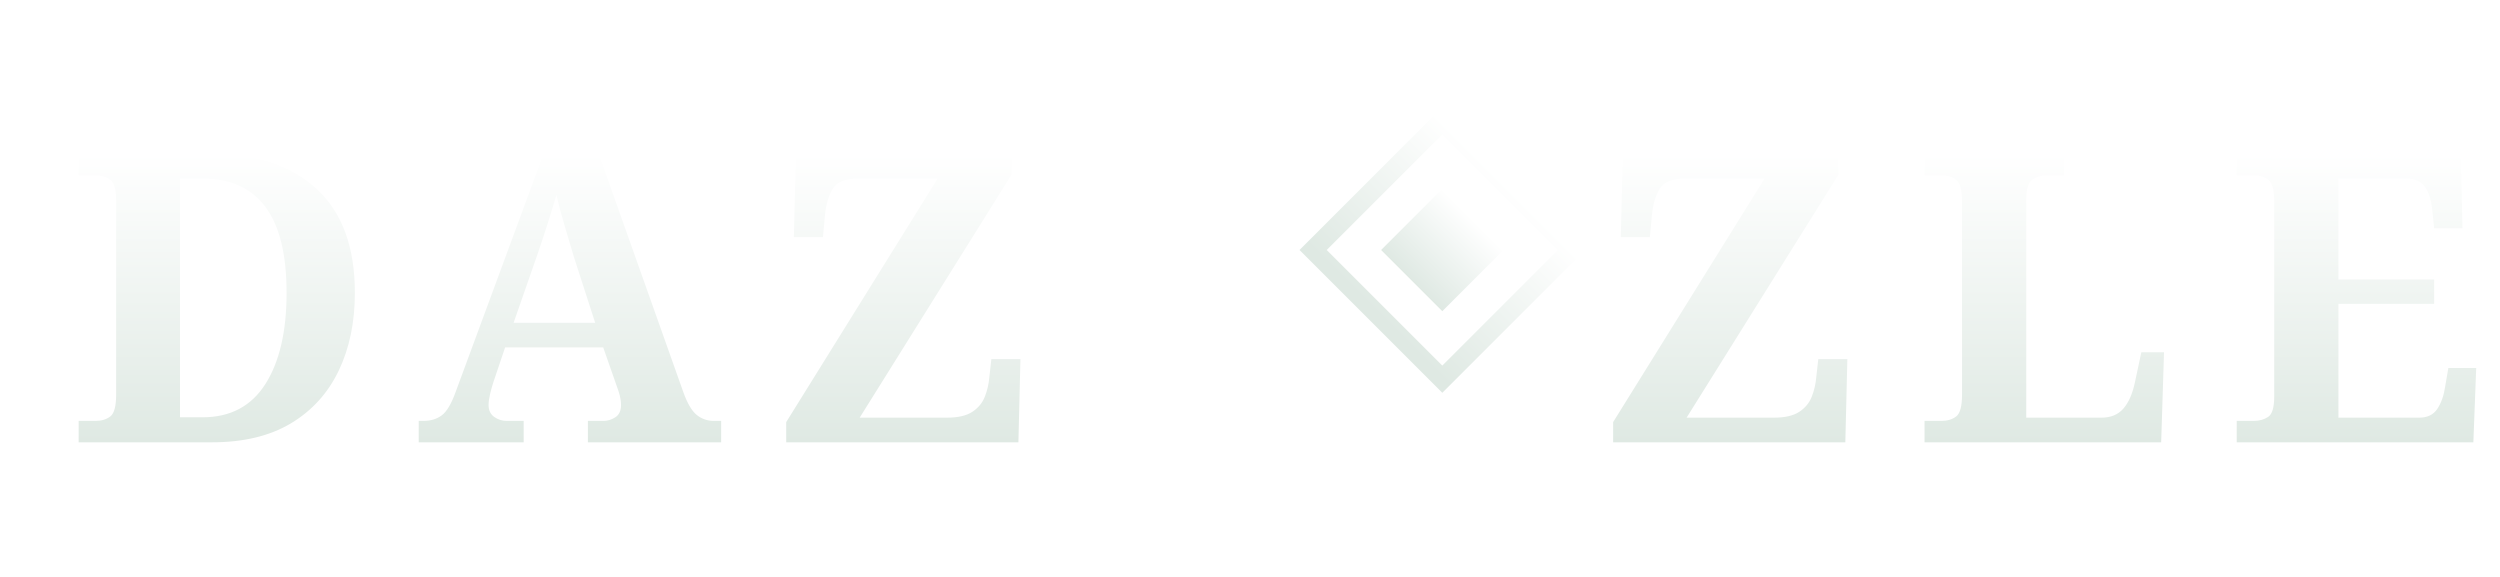
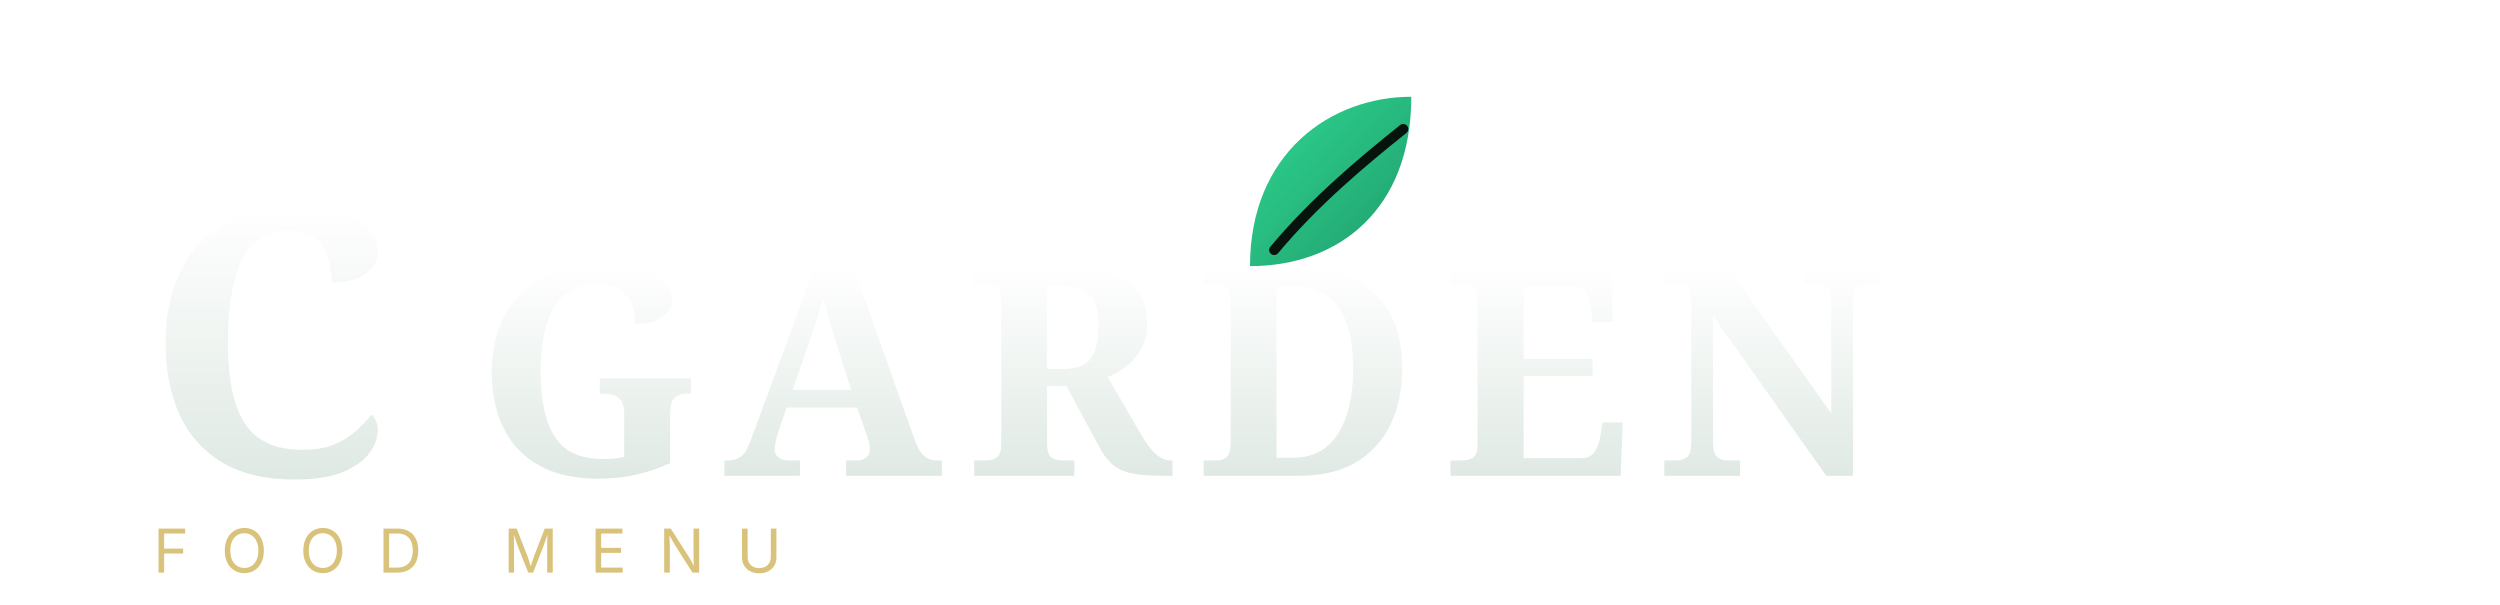
- <svg xmlns="http://www.w3.org/2000/svg" viewBox="0 0 520 120" role="img" aria-label="DAZZLE">
+ <svg xmlns="http://www.w3.org/2000/svg" viewBox="0 0 620 150" role="img" aria-label="C Garden">
  <defs>
    <linearGradient id="shine" x1="0" y1="0" x2="0" y2="1">
      <stop offset="0" stop-color="#ffffff" />
      <stop offset="1" stop-color="#dfe9e3" />
    </linearGradient>
+     <linearGradient id="leaf" x1="0" y1="0" x2="1" y2="1">
+       <stop offset="0" stop-color="#2fd693" />
+       <stop offset="1" stop-color="#1f9d6b" />
+     </linearGradient>
  </defs>
-   <g fill="url(#shine)" font-family="'Playfair Display', Georgia, serif" font-size="84" font-weight="700" letter-spacing="10">
-     <text x="14" y="92">DAZ</text>
-     <text x="332" y="92">ZLE</text>
+   <g transform="translate(310 30)">
+     <path d="M0 36 C 0 8, 20 -6, 40 -6 C 40 22, 22 36, 0 36 Z" fill="url(#leaf)" />
+     <path d="M6 32 C 16 20, 28 10, 38 2" fill="none" stroke="#07140d" stroke-width="2.5" stroke-linecap="round" />
  </g>
-   <g transform="translate(300 52)">
-     <rect x="-19" y="-19" width="38" height="38" transform="rotate(45)" fill="none" stroke="url(#shine)" stroke-width="4" />
-     <rect x="-9" y="-9" width="18" height="18" transform="rotate(45)" fill="url(#shine)" />
+   <g fill="url(#shine)" font-family="'Playfair Display', Georgia, serif" font-weight="700" letter-spacing="6">
+     <text x="36" y="118" font-size="92">C</text>
+     <text x="118" y="118" font-size="72">GARDEN</text>
  </g>
+   <text x="38" y="142" fill="#d9c27a" font-family="'Inter',sans-serif" font-size="15" letter-spacing="8">FOOD MENU</text>
</svg>
